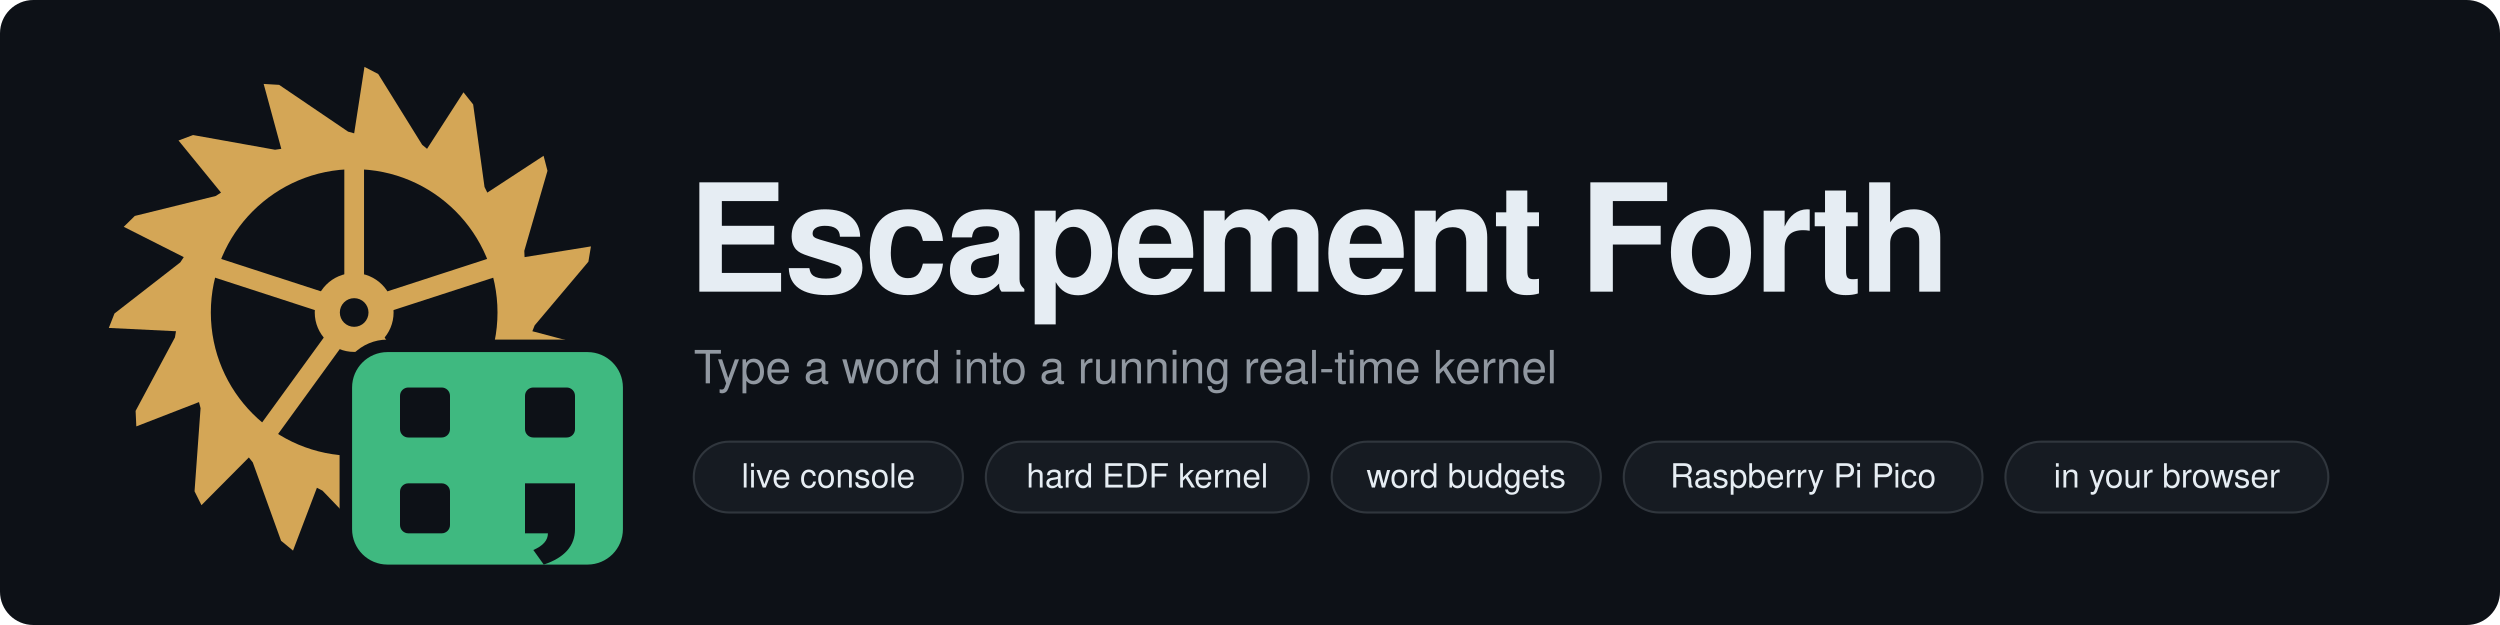
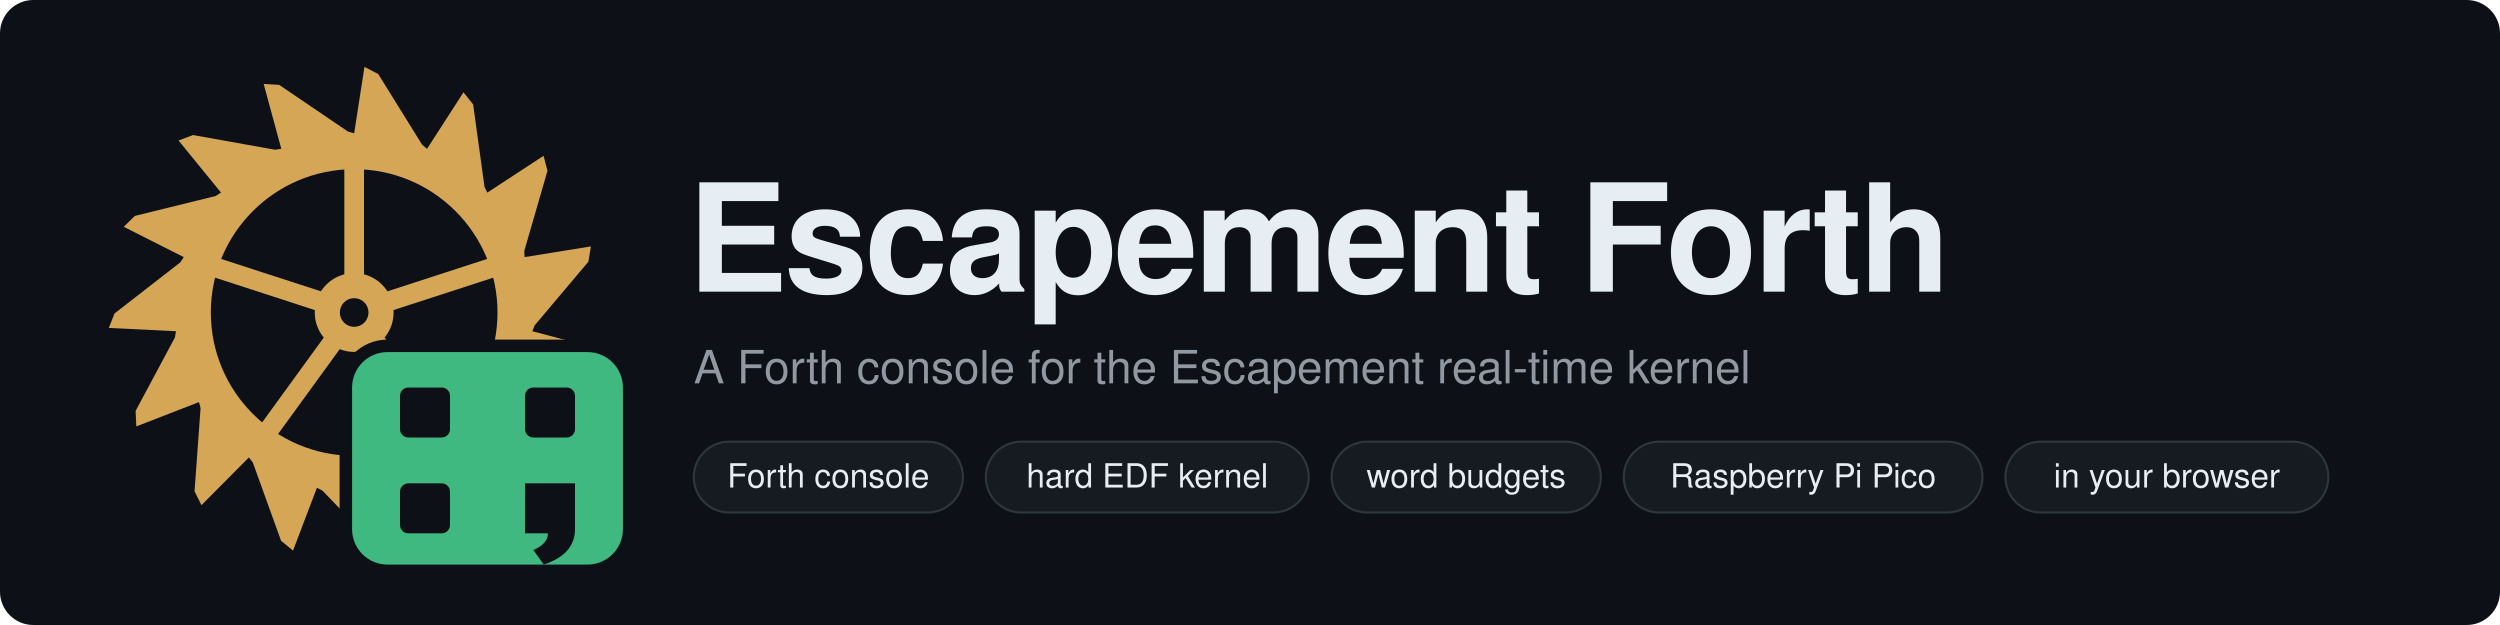
<svg xmlns="http://www.w3.org/2000/svg" width="1200" height="300" viewBox="0 0 1200 300" font-family="ui-sans-serif,-apple-system,Segoe UI,Helvetica,Arial,sans-serif">
  <rect width="1200" height="300" rx="16" fill="#0d1117" />
  <path d="M170.00 64.00 L174.94 32.10 L181.55 35.53 L202.65 69.51 L204.98 71.44 L222.47 44.31 L227.11 50.12 L232.57 89.75 L233.91 92.45 L260.92 74.78 L262.79 81.99 L251.66 120.41 L251.79 123.42 L283.65 118.27 L282.43 125.61 L256.64 156.18 L255.53 158.99 L286.73 167.24 L282.64 173.45 L246.64 190.89 L244.48 193.00 L269.63 213.23 L263.36 217.23 L223.38 218.52 L220.55 219.58 L235.30 248.28 L227.94 249.39 L190.90 234.31 L187.88 234.12 L189.68 266.35 L182.51 264.37 L154.80 235.52 L152.12 234.12 L140.65 264.29 L134.91 259.57 L121.33 221.94 L119.45 219.58 L96.70 242.48 L93.38 235.82 L96.27 195.93 L95.52 193.00 L65.43 204.67 L65.09 197.23 L83.97 161.97 L84.47 158.99 L52.23 157.41 L54.95 150.48 L86.54 125.94 L88.21 123.42 L59.40 108.87 L64.70 103.65 L103.54 94.07 L106.09 92.45 L85.69 67.44 L92.66 64.82 L132.03 71.88 L135.02 71.44 L126.56 40.29 L133.99 40.73 L167.09 63.19 Z" fill="#d4a656" />
  <circle cx="170" cy="150" r="68.8" fill="#0d1117" />
  <line x1="170" y1="150" x2="170" y2="79.48" stroke="#d4a656" stroke-width="9.46" stroke-linecap="round" />
  <line x1="170" y1="150" x2="237.07" y2="128.21" stroke="#d4a656" stroke-width="9.46" stroke-linecap="round" />
  <line x1="170" y1="150" x2="211.45" y2="207.05" stroke="#d4a656" stroke-width="9.46" stroke-linecap="round" />
  <line x1="170" y1="150" x2="128.55" y2="207.05" stroke="#d4a656" stroke-width="9.46" stroke-linecap="round" />
  <line x1="170" y1="150" x2="102.93" y2="128.21" stroke="#d4a656" stroke-width="9.46" stroke-linecap="round" />
  <circle cx="170" cy="150" r="18.92" fill="#d4a656" />
  <circle cx="170" cy="150" r="6.88" fill="#0d1117" />
  <rect x="166" y="166" width="136" height="108" rx="20" fill="#3fb980" stroke="#0d1117" stroke-width="6" />
  <g fill="#0d1117">
    <rect x="192" y="186" width="24" height="24" rx="4" />
    <rect x="192" y="232" width="24" height="24" rx="4" />
    <rect x="252" y="186" width="24" height="24" rx="4" />
    <path d="M252 232h24v22q0 12-15 17l-5-7q7-3 7-8h-11z" />
  </g>
  <text x="330" y="140" font-size="72" font-weight="700" fill="#e6edf3" letter-spacing="-1.5">Escapement Forth</text>
-   <text x="333" y="184" font-size="22" fill="#9198a1">Type a word into a running real-time kernel</text>
+   <text x="333" y="184" font-size="22" fill="#9198a1">A Forth console for the Escapement real-time kernel</text>
  <rect x="333.0" y="212" width="129.2" height="34" rx="17" fill="#161b22" stroke="#30363d" />
-   <text x="397.6" y="234" font-size="16" fill="#e6edf3" text-anchor="middle">live console</text>
+   <text x="397.6" y="234" font-size="16" fill="#e6edf3" text-anchor="middle">Forth console</text>
  <rect x="473.2" y="212" width="155.0" height="34" rx="17" fill="#161b22" stroke="#30363d" />
  <text x="550.7" y="234" font-size="16" fill="#e6edf3" text-anchor="middle">hard EDF kernel</text>
  <rect x="639.2" y="212" width="129.2" height="34" rx="17" fill="#161b22" stroke="#30363d" />
  <text x="703.8" y="234" font-size="16" fill="#e6edf3" text-anchor="middle">word budgets</text>
  <rect x="779.4" y="212" width="172.2" height="34" rx="17" fill="#161b22" stroke="#30363d" />
  <text x="865.5" y="234" font-size="16" fill="#e6edf3" text-anchor="middle">Raspberry Pi Pico</text>
  <rect x="962.6" y="212" width="155.0" height="34" rx="17" fill="#161b22" stroke="#30363d" />
  <text x="1040.1" y="234" font-size="16" fill="#e6edf3" text-anchor="middle">in your browser</text>
</svg>
